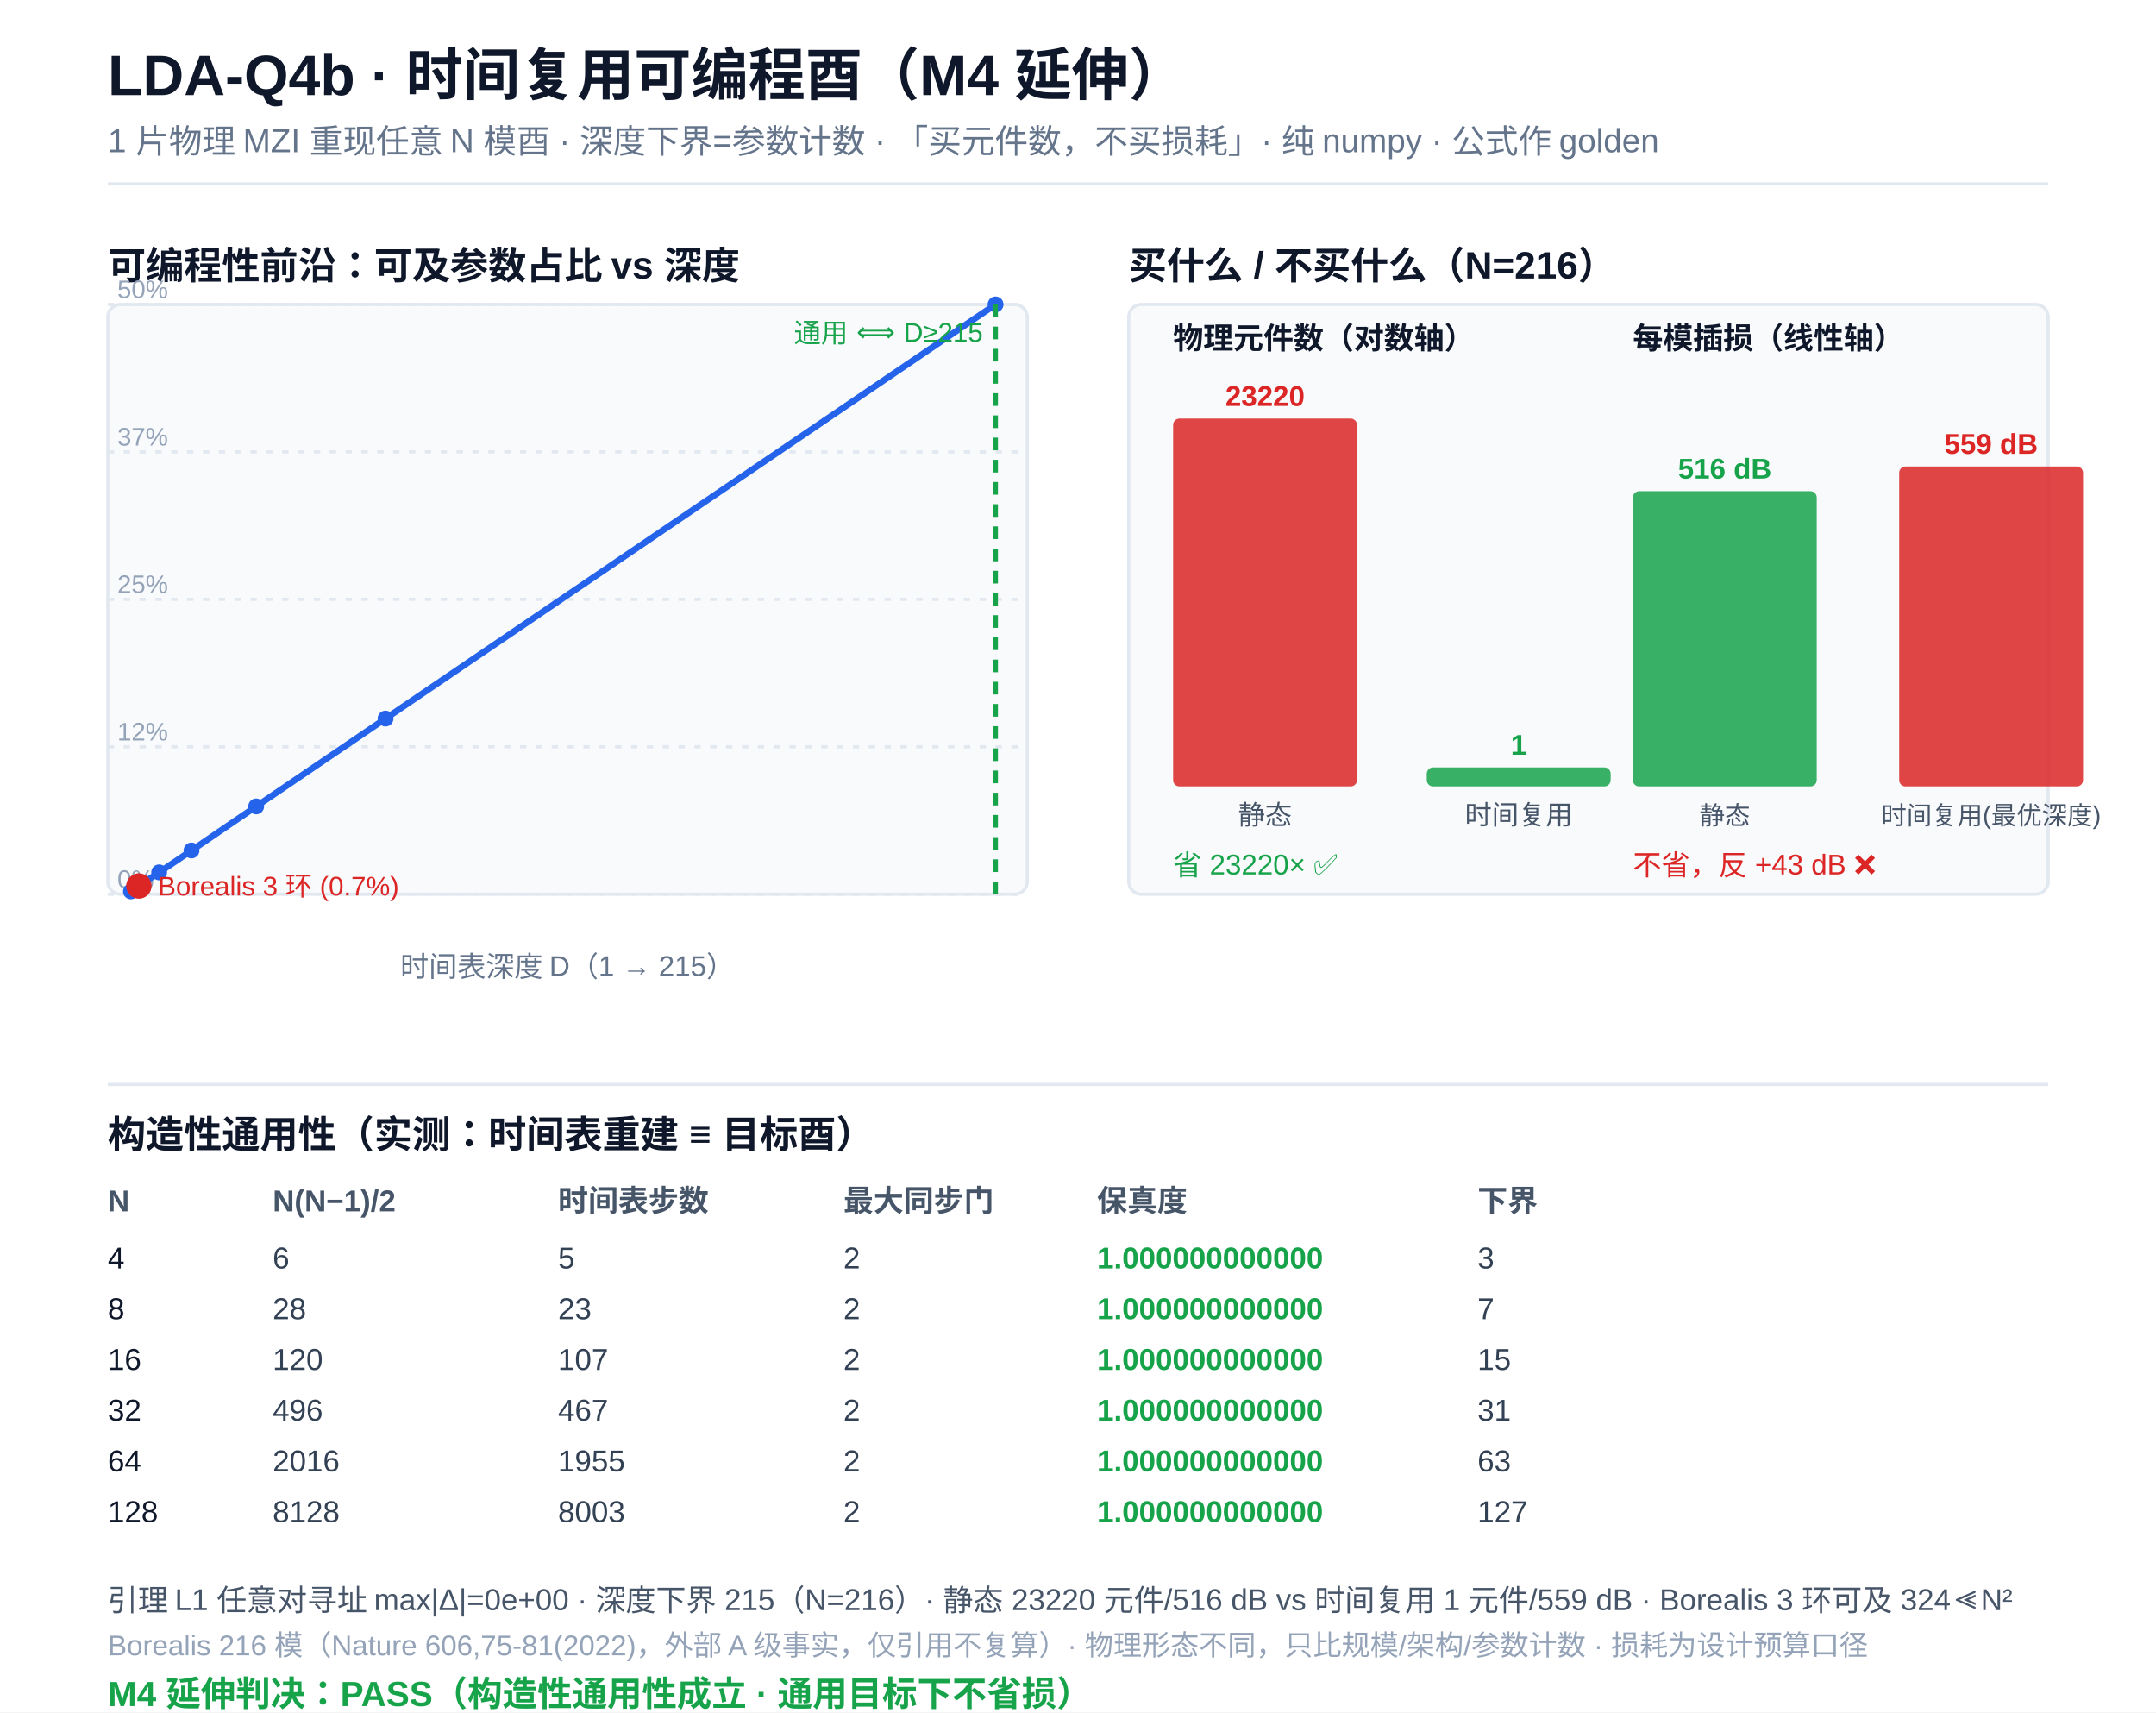
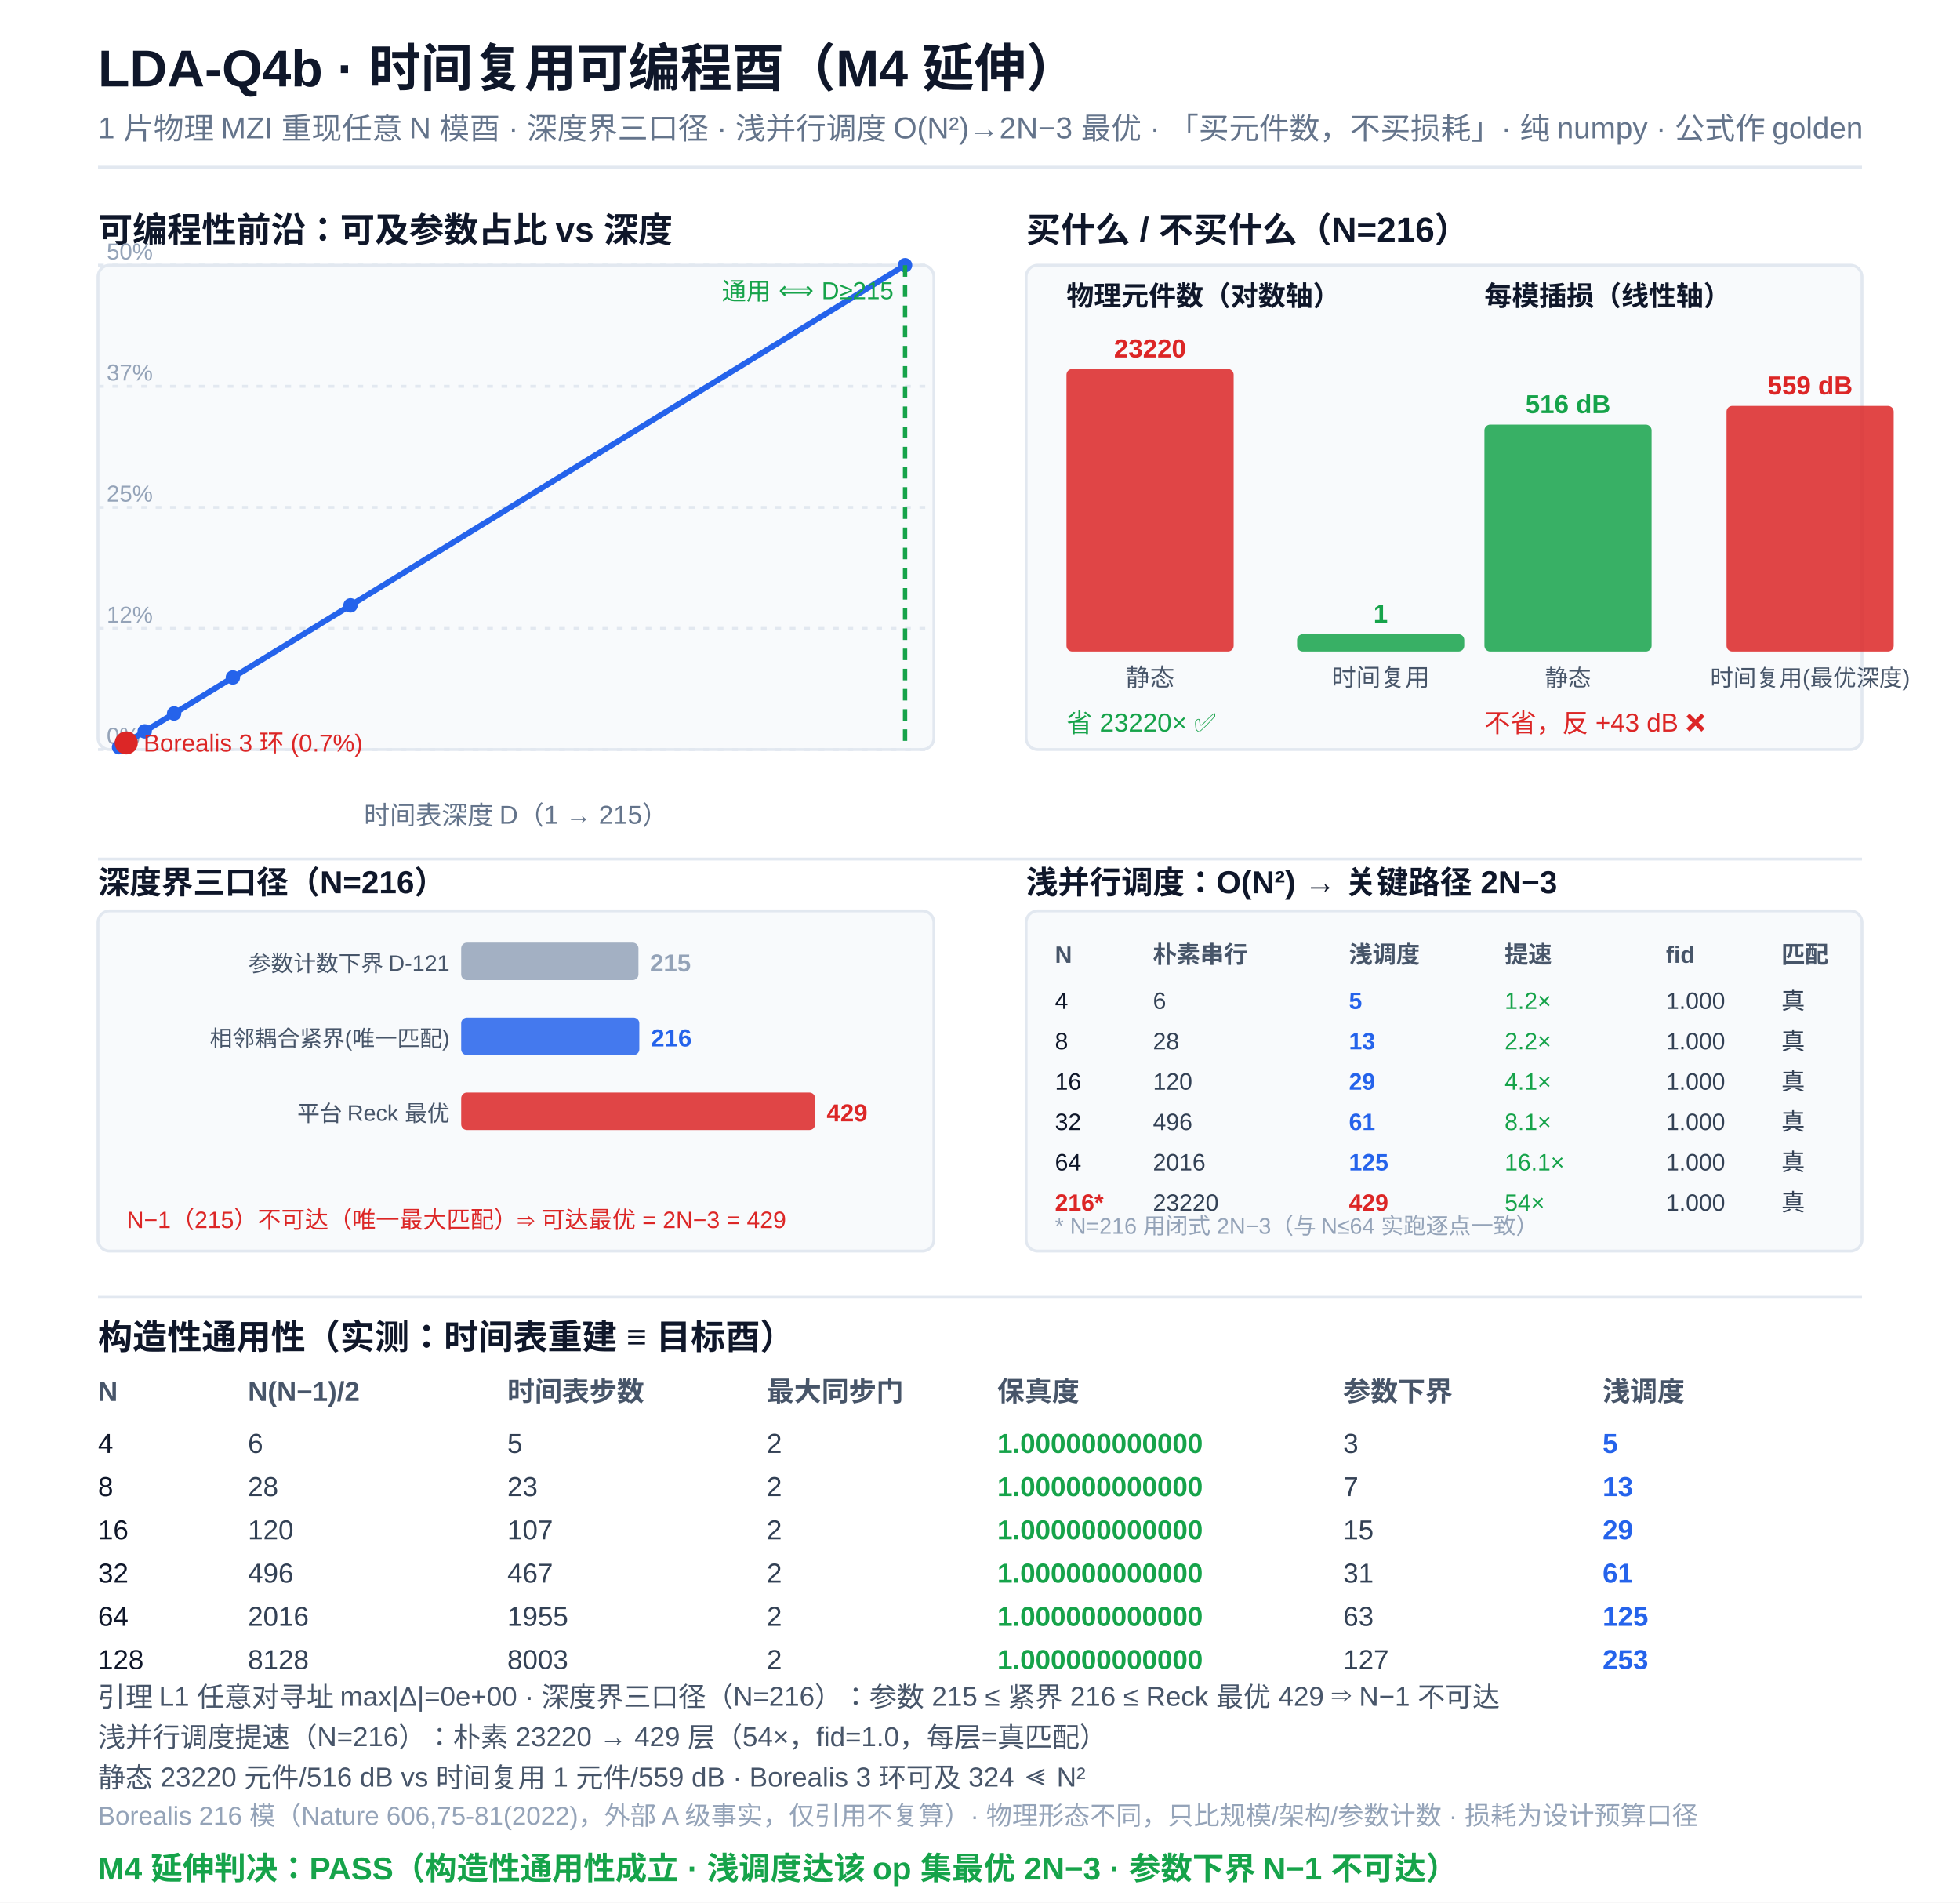
- <svg xmlns="http://www.w3.org/2000/svg" viewBox="0 0 680 540" width="680" height="540">
-   <rect width="680" height="540" fill="#ffffff" />
+ <svg xmlns="http://www.w3.org/2000/svg" viewBox="0 0 680 660" width="680" height="660">
+   <rect width="680" height="660" fill="#ffffff" />
  <text x="34" y="30" font-family="Arial" font-size="18" font-weight="bold" fill="#0f172a">LDA-Q4b · 时间复用可编程酉（M4 延伸）</text>
-   <text x="34" y="48" font-family="Arial" font-size="10.5" fill="#64748b">1 片物理 MZI 重现任意 N 模酉 · 深度下界=参数计数 · 「买元件数，不买损耗」· 纯 numpy · 公式作 golden</text>
+   <text x="34" y="48" font-family="Arial" font-size="10.5" fill="#64748b">1 片物理 MZI 重现任意 N 模酉 · 深度界三口径 · 浅并行调度 O(N²)→2N−3 最优 · 「买元件数，不买损耗」· 纯 numpy · 公式作 golden</text>
  <line x1="34" y1="58" x2="646" y2="58" stroke="#e2e8f0" />
-   <text x="34" y="88" font-family="Arial" font-size="12" font-weight="bold" fill="#0f172a">可编程性前沿：可及参数占比 vs 深度</text>
-   <rect x="34" y="96" width="290" height="186" fill="#f8fafc" stroke="#e2e8f0" rx="4" />
-   <line x1="34" y1="282.0" x2="324" y2="282.0" stroke="#e2e8f0" stroke-dasharray="2,3" />
-   <text x="37" y="280.0" font-family="Arial" font-size="8" fill="#94a3b8">0%</text>
-   <line x1="34" y1="235.5" x2="324" y2="235.5" stroke="#e2e8f0" stroke-dasharray="2,3" />
-   <text x="37" y="233.5" font-family="Arial" font-size="8" fill="#94a3b8">12%</text>
-   <line x1="34" y1="189.0" x2="324" y2="189.0" stroke="#e2e8f0" stroke-dasharray="2,3" />
-   <text x="37" y="187.0" font-family="Arial" font-size="8" fill="#94a3b8">25%</text>
-   <line x1="34" y1="142.5" x2="324" y2="142.5" stroke="#e2e8f0" stroke-dasharray="2,3" />
-   <text x="37" y="140.5" font-family="Arial" font-size="8" fill="#94a3b8">37%</text>
-   <line x1="34" y1="96.0" x2="324" y2="96.0" stroke="#e2e8f0" stroke-dasharray="2,3" />
-   <text x="37" y="94.0" font-family="Arial" font-size="8" fill="#94a3b8">50%</text>
-   <circle cx="41.3" cy="281.1" r="2.5" fill="#2563eb" />
-   <circle cx="42.5" cy="280.3" r="2.5" fill="#2563eb" />
-   <circle cx="43.8" cy="279.4" r="2.5" fill="#2563eb" />
-   <circle cx="45.1" cy="278.5" r="2.5" fill="#2563eb" />
-   <circle cx="50.2" cy="275.1" r="2.5" fill="#2563eb" />
-   <circle cx="60.4" cy="268.2" r="2.5" fill="#2563eb" />
-   <circle cx="80.8" cy="254.3" r="2.5" fill="#2563eb" />
-   <circle cx="121.6" cy="226.6" r="2.5" fill="#2563eb" />
-   <circle cx="314.0" cy="96.0" r="2.5" fill="#2563eb" />
-   <polyline points="41.3,281.1 42.5,280.3 43.8,279.4 45.1,278.5 50.2,275.1 60.4,268.2 80.8,254.3 121.6,226.6 314.0,96.0" fill="none" stroke="#2563eb" stroke-width="2" />
-   <line x1="314.0" y1="96" x2="314.0" y2="282" stroke="#16a34a" stroke-width="1.5" stroke-dasharray="4,3" />
-   <text x="310.0" y="108" font-family="Arial" font-size="8.5" fill="#16a34a" text-anchor="end">通用 ⟺ D≥215</text>
-   <circle cx="43.8" cy="279.4" r="4" fill="#dc2626" />
-   <text x="49.8" y="282.4" font-family="Arial" font-size="8.5" fill="#dc2626">Borealis 3 环 (0.7%)</text>
-   <text x="179" y="308" font-family="Arial" font-size="9" fill="#64748b" text-anchor="middle">时间表深度 D（1 → 215）</text>
-   <text x="356" y="88" font-family="Arial" font-size="12" font-weight="bold" fill="#0f172a">买什么 / 不买什么（N=216）</text>
-   <rect x="356" y="96" width="290" height="186" fill="#f8fafc" stroke="#e2e8f0" rx="4" />
-   <rect x="370" y="132.0" width="58" height="116.0" fill="#dc2626" opacity="0.85" rx="2" />
-   <text x="399.0" y="128.0" font-family="Arial" font-size="9" font-weight="bold" fill="#dc2626" text-anchor="middle">23220</text>
-   <text x="399.0" y="260.0" font-family="Arial" font-size="8.5" fill="#475569" text-anchor="middle">静态</text>
-   <rect x="450" y="242.0" width="58" height="6.0" fill="#16a34a" opacity="0.85" rx="2" />
-   <text x="479.0" y="238.0" font-family="Arial" font-size="9" font-weight="bold" fill="#16a34a" text-anchor="middle">1</text>
-   <text x="479.0" y="260.0" font-family="Arial" font-size="8.5" fill="#475569" text-anchor="middle">时间复用</text>
-   <text x="370" y="110" font-family="Arial" font-size="9.5" font-weight="bold" fill="#0f172a">物理元件数（对数轴）</text>
-   <text x="370" y="276" font-family="Arial" font-size="9" fill="#16a34a">省 23220× ✅</text>
-   <rect x="515.0" y="154.9" width="58" height="93.1" fill="#16a34a" opacity="0.85" rx="2" />
-   <text x="544.0" y="150.9" font-family="Arial" font-size="9" font-weight="bold" fill="#16a34a" text-anchor="middle">516 dB</text>
-   <text x="544.0" y="260.0" font-family="Arial" font-size="8" fill="#475569" text-anchor="middle">静态</text>
-   <rect x="599.0" y="147.1" width="58" height="100.9" fill="#dc2626" opacity="0.85" rx="2" />
-   <text x="628.0" y="143.1" font-family="Arial" font-size="9" font-weight="bold" fill="#dc2626" text-anchor="middle">559 dB</text>
-   <text x="628.0" y="260.0" font-family="Arial" font-size="8" fill="#475569" text-anchor="middle">时间复用(最优深度)</text>
-   <text x="515.0" y="110" font-family="Arial" font-size="9.5" font-weight="bold" fill="#0f172a">每模插损（线性轴）</text>
-   <text x="515.0" y="276" font-family="Arial" font-size="9" fill="#dc2626">不省，反 +43 dB ❌</text>
-   <line x1="34" y1="342" x2="646" y2="342" stroke="#e2e8f0" />
-   <text x="34" y="362" font-family="Arial" font-size="12" font-weight="bold" fill="#0f172a">构造性通用性（实测：时间表重建 ≡ 目标酉）</text>
-   <text x="34" y="382" font-family="Arial" font-size="9.5" font-weight="bold" fill="#475569">N</text>
-   <text x="86" y="382" font-family="Arial" font-size="9.5" font-weight="bold" fill="#475569">N(N−1)/2</text>
-   <text x="176" y="382" font-family="Arial" font-size="9.5" font-weight="bold" fill="#475569">时间表步数</text>
-   <text x="266" y="382" font-family="Arial" font-size="9.5" font-weight="bold" fill="#475569">最大同步门</text>
-   <text x="346" y="382" font-family="Arial" font-size="9.5" font-weight="bold" fill="#475569">保真度</text>
-   <text x="466" y="382" font-family="Arial" font-size="9.5" font-weight="bold" fill="#475569">下界</text>
-   <text x="34" y="400" font-family="Arial" font-size="9.5" fill="#0f172a">4</text>
-   <text x="86" y="400" font-family="Arial" font-size="9.5" fill="#334155">6</text>
-   <text x="176" y="400" font-family="Arial" font-size="9.5" fill="#334155">5</text>
-   <text x="266" y="400" font-family="Arial" font-size="9.5" fill="#334155">2</text>
-   <text x="346" y="400" font-family="Arial" font-size="9.5" font-weight="bold" fill="#16a34a">1.000000000000</text>
-   <text x="466" y="400" font-family="Arial" font-size="9.5" fill="#334155">3</text>
-   <text x="34" y="416" font-family="Arial" font-size="9.5" fill="#0f172a">8</text>
-   <text x="86" y="416" font-family="Arial" font-size="9.5" fill="#334155">28</text>
-   <text x="176" y="416" font-family="Arial" font-size="9.5" fill="#334155">23</text>
-   <text x="266" y="416" font-family="Arial" font-size="9.5" fill="#334155">2</text>
-   <text x="346" y="416" font-family="Arial" font-size="9.5" font-weight="bold" fill="#16a34a">1.000000000000</text>
-   <text x="466" y="416" font-family="Arial" font-size="9.5" fill="#334155">7</text>
-   <text x="34" y="432" font-family="Arial" font-size="9.5" fill="#0f172a">16</text>
-   <text x="86" y="432" font-family="Arial" font-size="9.5" fill="#334155">120</text>
-   <text x="176" y="432" font-family="Arial" font-size="9.5" fill="#334155">107</text>
-   <text x="266" y="432" font-family="Arial" font-size="9.5" fill="#334155">2</text>
-   <text x="346" y="432" font-family="Arial" font-size="9.5" font-weight="bold" fill="#16a34a">1.000000000000</text>
-   <text x="466" y="432" font-family="Arial" font-size="9.5" fill="#334155">15</text>
-   <text x="34" y="448" font-family="Arial" font-size="9.5" fill="#0f172a">32</text>
-   <text x="86" y="448" font-family="Arial" font-size="9.5" fill="#334155">496</text>
-   <text x="176" y="448" font-family="Arial" font-size="9.5" fill="#334155">467</text>
-   <text x="266" y="448" font-family="Arial" font-size="9.5" fill="#334155">2</text>
-   <text x="346" y="448" font-family="Arial" font-size="9.5" font-weight="bold" fill="#16a34a">1.000000000000</text>
-   <text x="466" y="448" font-family="Arial" font-size="9.5" fill="#334155">31</text>
-   <text x="34" y="464" font-family="Arial" font-size="9.5" fill="#0f172a">64</text>
-   <text x="86" y="464" font-family="Arial" font-size="9.5" fill="#334155">2016</text>
-   <text x="176" y="464" font-family="Arial" font-size="9.5" fill="#334155">1955</text>
-   <text x="266" y="464" font-family="Arial" font-size="9.5" fill="#334155">2</text>
-   <text x="346" y="464" font-family="Arial" font-size="9.5" font-weight="bold" fill="#16a34a">1.000000000000</text>
-   <text x="466" y="464" font-family="Arial" font-size="9.5" fill="#334155">63</text>
-   <text x="34" y="480" font-family="Arial" font-size="9.5" fill="#0f172a">128</text>
-   <text x="86" y="480" font-family="Arial" font-size="9.5" fill="#334155">8128</text>
-   <text x="176" y="480" font-family="Arial" font-size="9.5" fill="#334155">8003</text>
-   <text x="266" y="480" font-family="Arial" font-size="9.5" fill="#334155">2</text>
-   <text x="346" y="480" font-family="Arial" font-size="9.5" font-weight="bold" fill="#16a34a">1.000000000000</text>
-   <text x="466" y="480" font-family="Arial" font-size="9.5" fill="#334155">127</text>
-   <text x="34" y="508" font-family="Arial" font-size="9.5" fill="#475569">引理 L1 任意对寻址 max|Δ|=0e+00 · 深度下界 215（N=216）· 静态 23220 元件/516 dB vs 时间复用 1 元件/559 dB · Borealis 3 环可及 324≪N²</text>
-   <text x="34" y="522" font-family="Arial" font-size="9" fill="#94a3b8">Borealis 216 模（Nature 606,75-81(2022)，外部 A 级事实，仅引用不复算）· 物理形态不同，只比规模/架构/参数计数 · 损耗为设计预算口径</text>
-   <text x="34" y="538" font-family="Arial" font-size="11" font-weight="bold" fill="#16a34a">M4 延伸判决：PASS（构造性通用性成立 · 通用目标下不省损）</text>
+   <text x="34" y="84" font-family="Arial" font-size="12" font-weight="bold" fill="#0f172a">可编程性前沿：可及参数占比 vs 深度</text>
+   <rect x="34" y="92" width="290" height="168" fill="#f8fafc" stroke="#e2e8f0" rx="4" />
+   <line x1="34" y1="260.0" x2="324" y2="260.0" stroke="#e2e8f0" stroke-dasharray="2,3" />
+   <text x="37" y="258.0" font-family="Arial" font-size="8" fill="#94a3b8">0%</text>
+   <line x1="34" y1="218.0" x2="324" y2="218.0" stroke="#e2e8f0" stroke-dasharray="2,3" />
+   <text x="37" y="216.0" font-family="Arial" font-size="8" fill="#94a3b8">12%</text>
+   <line x1="34" y1="176.0" x2="324" y2="176.0" stroke="#e2e8f0" stroke-dasharray="2,3" />
+   <text x="37" y="174.0" font-family="Arial" font-size="8" fill="#94a3b8">25%</text>
+   <line x1="34" y1="134.0" x2="324" y2="134.0" stroke="#e2e8f0" stroke-dasharray="2,3" />
+   <text x="37" y="132.0" font-family="Arial" font-size="8" fill="#94a3b8">37%</text>
+   <line x1="34" y1="92.0" x2="324" y2="92.0" stroke="#e2e8f0" stroke-dasharray="2,3" />
+   <text x="37" y="90.0" font-family="Arial" font-size="8" fill="#94a3b8">50%</text>
+   <circle cx="41.3" cy="259.2" r="2.5" fill="#2563eb" />
+   <circle cx="42.5" cy="258.4" r="2.5" fill="#2563eb" />
+   <circle cx="43.8" cy="257.7" r="2.5" fill="#2563eb" />
+   <circle cx="45.1" cy="256.9" r="2.5" fill="#2563eb" />
+   <circle cx="50.2" cy="253.7" r="2.5" fill="#2563eb" />
+   <circle cx="60.4" cy="247.5" r="2.5" fill="#2563eb" />
+   <circle cx="80.8" cy="235.0" r="2.5" fill="#2563eb" />
+   <circle cx="121.6" cy="210.0" r="2.5" fill="#2563eb" />
+   <circle cx="314.0" cy="92.0" r="2.5" fill="#2563eb" />
+   <polyline points="41.3,259.2 42.5,258.4 43.8,257.7 45.1,256.9 50.2,253.7 60.4,247.5 80.8,235.0 121.6,210.0 314.0,92.0" fill="none" stroke="#2563eb" stroke-width="2" />
+   <line x1="314.0" y1="92" x2="314.0" y2="260" stroke="#16a34a" stroke-width="1.5" stroke-dasharray="4,3" />
+   <text x="310.0" y="104" font-family="Arial" font-size="8.5" fill="#16a34a" text-anchor="end">通用 ⟺ D≥215</text>
+   <circle cx="43.8" cy="257.7" r="4" fill="#dc2626" />
+   <text x="49.8" y="260.7" font-family="Arial" font-size="8.5" fill="#dc2626">Borealis 3 环 (0.7%)</text>
+   <text x="179" y="286" font-family="Arial" font-size="9" fill="#64748b" text-anchor="middle">时间表深度 D（1 → 215）</text>
+   <text x="356" y="84" font-family="Arial" font-size="12" font-weight="bold" fill="#0f172a">买什么 / 不买什么（N=216）</text>
+   <rect x="356" y="92" width="290" height="168" fill="#f8fafc" stroke="#e2e8f0" rx="4" />
+   <rect x="370" y="128.0" width="58" height="98.0" fill="#dc2626" opacity="0.85" rx="2" />
+   <text x="399.0" y="124.0" font-family="Arial" font-size="9" font-weight="bold" fill="#dc2626" text-anchor="middle">23220</text>
+   <text x="399.0" y="238.0" font-family="Arial" font-size="8.5" fill="#475569" text-anchor="middle">静态</text>
+   <rect x="450" y="220.0" width="58" height="6.0" fill="#16a34a" opacity="0.85" rx="2" />
+   <text x="479.0" y="216.0" font-family="Arial" font-size="9" font-weight="bold" fill="#16a34a" text-anchor="middle">1</text>
+   <text x="479.0" y="238.0" font-family="Arial" font-size="8.5" fill="#475569" text-anchor="middle">时间复用</text>
+   <text x="370" y="106" font-family="Arial" font-size="9.5" font-weight="bold" fill="#0f172a">物理元件数（对数轴）</text>
+   <text x="370" y="254" font-family="Arial" font-size="9" fill="#16a34a">省 23220× ✅</text>
+   <rect x="515.0" y="147.3" width="58" height="78.7" fill="#16a34a" opacity="0.85" rx="2" />
+   <text x="544.0" y="143.3" font-family="Arial" font-size="9" font-weight="bold" fill="#16a34a" text-anchor="middle">516 dB</text>
+   <text x="544.0" y="238.0" font-family="Arial" font-size="8" fill="#475569" text-anchor="middle">静态</text>
+   <rect x="599.0" y="140.8" width="58" height="85.2" fill="#dc2626" opacity="0.85" rx="2" />
+   <text x="628.0" y="136.8" font-family="Arial" font-size="9" font-weight="bold" fill="#dc2626" text-anchor="middle">559 dB</text>
+   <text x="628.0" y="238.0" font-family="Arial" font-size="8" fill="#475569" text-anchor="middle">时间复用(最优深度)</text>
+   <text x="515.0" y="106" font-family="Arial" font-size="9.5" font-weight="bold" fill="#0f172a">每模插损（线性轴）</text>
+   <text x="515.0" y="254" font-family="Arial" font-size="9" fill="#dc2626">不省，反 +43 dB ❌</text>
+   <line x1="34" y1="298" x2="646" y2="298" stroke="#e2e8f0" />
+   <text x="34" y="310" font-family="Arial" font-size="11" font-weight="bold" fill="#0f172a">深度界三口径（N=216）</text>
+   <rect x="34" y="316" width="290" height="118" fill="#f8fafc" stroke="#e2e8f0" rx="4" />
+   <rect x="160" y="327.0" width="61.5" height="13" fill="#94a3b8" opacity="0.85" rx="2" />
+   <text x="156" y="337.0" font-family="Arial" font-size="7.8" fill="#475569" text-anchor="end">参数计数下界 D-121</text>
+   <text x="225.5" y="337.0" font-family="Arial" font-size="8.5" font-weight="bold" fill="#94a3b8">215</text>
+   <rect x="160" y="353.0" width="61.8" height="13" fill="#2563eb" opacity="0.85" rx="2" />
+   <text x="156" y="363.0" font-family="Arial" font-size="7.8" fill="#475569" text-anchor="end">相邻耦合紧界(唯一匹配)</text>
+   <text x="225.8" y="363.0" font-family="Arial" font-size="8.5" font-weight="bold" fill="#2563eb">216</text>
+   <rect x="160" y="379.0" width="122.8" height="13" fill="#dc2626" opacity="0.85" rx="2" />
+   <text x="156" y="389.0" font-family="Arial" font-size="7.8" fill="#475569" text-anchor="end">平台 Reck 最优</text>
+   <text x="286.8" y="389.0" font-family="Arial" font-size="8.5" font-weight="bold" fill="#dc2626">429</text>
+   <text x="44" y="426" font-family="Arial" font-size="8.2" fill="#dc2626">N−1（215）不可达（唯一最大匹配）⇒ 可达最优 = 2N−3 = 429</text>
+   <text x="356" y="310" font-family="Arial" font-size="11" font-weight="bold" fill="#0f172a">浅并行调度：O(N²) → 关键路径 2N−3</text>
+   <rect x="356" y="316" width="290" height="118" fill="#f8fafc" stroke="#e2e8f0" rx="4" />
+   <text x="366" y="334" font-family="Arial" font-size="8.2" font-weight="bold" fill="#475569">N</text>
+   <text x="400" y="334" font-family="Arial" font-size="8.2" font-weight="bold" fill="#475569">朴素串行</text>
+   <text x="468" y="334" font-family="Arial" font-size="8.2" font-weight="bold" fill="#475569">浅调度</text>
+   <text x="522" y="334" font-family="Arial" font-size="8.2" font-weight="bold" fill="#475569">提速</text>
+   <text x="578" y="334" font-family="Arial" font-size="8.2" font-weight="bold" fill="#475569">fid</text>
+   <text x="618" y="334" font-family="Arial" font-size="8.2" font-weight="bold" fill="#475569">匹配</text>
+   <text x="366" y="350" font-family="Arial" font-size="8.2" fill="#0f172a">4</text>
+   <text x="400" y="350" font-family="Arial" font-size="8.2" fill="#334155">6</text>
+   <text x="468" y="350" font-family="Arial" font-size="8.2" font-weight="bold" fill="#2563eb">5</text>
+   <text x="522" y="350" font-family="Arial" font-size="8.2" fill="#16a34a">1.2×</text>
+   <text x="578" y="350" font-family="Arial" font-size="8.2" fill="#334155">1.000</text>
+   <text x="618" y="350" font-family="Arial" font-size="8.2" fill="#334155">真</text>
+   <text x="366" y="364" font-family="Arial" font-size="8.2" fill="#0f172a">8</text>
+   <text x="400" y="364" font-family="Arial" font-size="8.2" fill="#334155">28</text>
+   <text x="468" y="364" font-family="Arial" font-size="8.2" font-weight="bold" fill="#2563eb">13</text>
+   <text x="522" y="364" font-family="Arial" font-size="8.2" fill="#16a34a">2.2×</text>
+   <text x="578" y="364" font-family="Arial" font-size="8.2" fill="#334155">1.000</text>
+   <text x="618" y="364" font-family="Arial" font-size="8.2" fill="#334155">真</text>
+   <text x="366" y="378" font-family="Arial" font-size="8.2" fill="#0f172a">16</text>
+   <text x="400" y="378" font-family="Arial" font-size="8.2" fill="#334155">120</text>
+   <text x="468" y="378" font-family="Arial" font-size="8.2" font-weight="bold" fill="#2563eb">29</text>
+   <text x="522" y="378" font-family="Arial" font-size="8.2" fill="#16a34a">4.1×</text>
+   <text x="578" y="378" font-family="Arial" font-size="8.2" fill="#334155">1.000</text>
+   <text x="618" y="378" font-family="Arial" font-size="8.2" fill="#334155">真</text>
+   <text x="366" y="392" font-family="Arial" font-size="8.2" fill="#0f172a">32</text>
+   <text x="400" y="392" font-family="Arial" font-size="8.2" fill="#334155">496</text>
+   <text x="468" y="392" font-family="Arial" font-size="8.2" font-weight="bold" fill="#2563eb">61</text>
+   <text x="522" y="392" font-family="Arial" font-size="8.2" fill="#16a34a">8.1×</text>
+   <text x="578" y="392" font-family="Arial" font-size="8.2" fill="#334155">1.000</text>
+   <text x="618" y="392" font-family="Arial" font-size="8.2" fill="#334155">真</text>
+   <text x="366" y="406" font-family="Arial" font-size="8.2" fill="#0f172a">64</text>
+   <text x="400" y="406" font-family="Arial" font-size="8.2" fill="#334155">2016</text>
+   <text x="468" y="406" font-family="Arial" font-size="8.2" font-weight="bold" fill="#2563eb">125</text>
+   <text x="522" y="406" font-family="Arial" font-size="8.2" fill="#16a34a">16.1×</text>
+   <text x="578" y="406" font-family="Arial" font-size="8.2" fill="#334155">1.000</text>
+   <text x="618" y="406" font-family="Arial" font-size="8.2" fill="#334155">真</text>
+   <text x="366" y="420" font-family="Arial" font-size="8.2" font-weight="bold" fill="#dc2626">216*</text>
+   <text x="400" y="420" font-family="Arial" font-size="8.2" fill="#334155">23220</text>
+   <text x="468" y="420" font-family="Arial" font-size="8.2" font-weight="bold" fill="#dc2626">429</text>
+   <text x="522" y="420" font-family="Arial" font-size="8.2" fill="#16a34a">54×</text>
+   <text x="578" y="420" font-family="Arial" font-size="8.2" fill="#334155">1.000</text>
+   <text x="618" y="420" font-family="Arial" font-size="8.2" fill="#334155">真</text>
+   <text x="366" y="428" font-family="Arial" font-size="7.8" fill="#94a3b8">* N=216 用闭式 2N−3（与 N≤64 实跑逐点一致）</text>
+   <line x1="34" y1="450" x2="646" y2="450" stroke="#e2e8f0" />
+   <text x="34" y="468" font-family="Arial" font-size="12" font-weight="bold" fill="#0f172a">构造性通用性（实测：时间表重建 ≡ 目标酉）</text>
+   <text x="34" y="486" font-family="Arial" font-size="9.5" font-weight="bold" fill="#475569">N</text>
+   <text x="86" y="486" font-family="Arial" font-size="9.5" font-weight="bold" fill="#475569">N(N−1)/2</text>
+   <text x="176" y="486" font-family="Arial" font-size="9.5" font-weight="bold" fill="#475569">时间表步数</text>
+   <text x="266" y="486" font-family="Arial" font-size="9.5" font-weight="bold" fill="#475569">最大同步门</text>
+   <text x="346" y="486" font-family="Arial" font-size="9.5" font-weight="bold" fill="#475569">保真度</text>
+   <text x="466" y="486" font-family="Arial" font-size="9.5" font-weight="bold" fill="#475569">参数下界</text>
+   <text x="556" y="486" font-family="Arial" font-size="9.5" font-weight="bold" fill="#475569">浅调度</text>
+   <text x="34" y="504" font-family="Arial" font-size="9.5" fill="#0f172a">4</text>
+   <text x="86" y="504" font-family="Arial" font-size="9.5" fill="#334155">6</text>
+   <text x="176" y="504" font-family="Arial" font-size="9.5" fill="#334155">5</text>
+   <text x="266" y="504" font-family="Arial" font-size="9.5" fill="#334155">2</text>
+   <text x="346" y="504" font-family="Arial" font-size="9.5" font-weight="bold" fill="#16a34a">1.000000000000</text>
+   <text x="466" y="504" font-family="Arial" font-size="9.5" fill="#334155">3</text>
+   <text x="556" y="504" font-family="Arial" font-size="9.5" font-weight="bold" fill="#2563eb">5</text>
+   <text x="34" y="519" font-family="Arial" font-size="9.5" fill="#0f172a">8</text>
+   <text x="86" y="519" font-family="Arial" font-size="9.5" fill="#334155">28</text>
+   <text x="176" y="519" font-family="Arial" font-size="9.5" fill="#334155">23</text>
+   <text x="266" y="519" font-family="Arial" font-size="9.5" fill="#334155">2</text>
+   <text x="346" y="519" font-family="Arial" font-size="9.5" font-weight="bold" fill="#16a34a">1.000000000000</text>
+   <text x="466" y="519" font-family="Arial" font-size="9.5" fill="#334155">7</text>
+   <text x="556" y="519" font-family="Arial" font-size="9.5" font-weight="bold" fill="#2563eb">13</text>
+   <text x="34" y="534" font-family="Arial" font-size="9.5" fill="#0f172a">16</text>
+   <text x="86" y="534" font-family="Arial" font-size="9.5" fill="#334155">120</text>
+   <text x="176" y="534" font-family="Arial" font-size="9.5" fill="#334155">107</text>
+   <text x="266" y="534" font-family="Arial" font-size="9.5" fill="#334155">2</text>
+   <text x="346" y="534" font-family="Arial" font-size="9.5" font-weight="bold" fill="#16a34a">1.000000000000</text>
+   <text x="466" y="534" font-family="Arial" font-size="9.5" fill="#334155">15</text>
+   <text x="556" y="534" font-family="Arial" font-size="9.5" font-weight="bold" fill="#2563eb">29</text>
+   <text x="34" y="549" font-family="Arial" font-size="9.5" fill="#0f172a">32</text>
+   <text x="86" y="549" font-family="Arial" font-size="9.5" fill="#334155">496</text>
+   <text x="176" y="549" font-family="Arial" font-size="9.5" fill="#334155">467</text>
+   <text x="266" y="549" font-family="Arial" font-size="9.5" fill="#334155">2</text>
+   <text x="346" y="549" font-family="Arial" font-size="9.5" font-weight="bold" fill="#16a34a">1.000000000000</text>
+   <text x="466" y="549" font-family="Arial" font-size="9.5" fill="#334155">31</text>
+   <text x="556" y="549" font-family="Arial" font-size="9.5" font-weight="bold" fill="#2563eb">61</text>
+   <text x="34" y="564" font-family="Arial" font-size="9.5" fill="#0f172a">64</text>
+   <text x="86" y="564" font-family="Arial" font-size="9.5" fill="#334155">2016</text>
+   <text x="176" y="564" font-family="Arial" font-size="9.5" fill="#334155">1955</text>
+   <text x="266" y="564" font-family="Arial" font-size="9.5" fill="#334155">2</text>
+   <text x="346" y="564" font-family="Arial" font-size="9.5" font-weight="bold" fill="#16a34a">1.000000000000</text>
+   <text x="466" y="564" font-family="Arial" font-size="9.5" fill="#334155">63</text>
+   <text x="556" y="564" font-family="Arial" font-size="9.5" font-weight="bold" fill="#2563eb">125</text>
+   <text x="34" y="579" font-family="Arial" font-size="9.5" fill="#0f172a">128</text>
+   <text x="86" y="579" font-family="Arial" font-size="9.5" fill="#334155">8128</text>
+   <text x="176" y="579" font-family="Arial" font-size="9.5" fill="#334155">8003</text>
+   <text x="266" y="579" font-family="Arial" font-size="9.5" fill="#334155">2</text>
+   <text x="346" y="579" font-family="Arial" font-size="9.5" font-weight="bold" fill="#16a34a">1.000000000000</text>
+   <text x="466" y="579" font-family="Arial" font-size="9.5" fill="#334155">127</text>
+   <text x="556" y="579" font-family="Arial" font-size="9.5" font-weight="bold" fill="#2563eb">253</text>
+   <text x="34" y="592" font-family="Arial" font-size="9.5" fill="#475569">引理 L1 任意对寻址 max|Δ|=0e+00 · 深度界三口径（N=216）：参数 215 ≤ 紧界 216 ≤ Reck 最优 429 ⇒ N−1 不可达</text>
+   <text x="34" y="606" font-family="Arial" font-size="9.5" fill="#475569">浅并行调度提速（N=216）：朴素 23220 → 429 层（54×，fid=1.0，每层=真匹配）</text>
+   <text x="34" y="620" font-family="Arial" font-size="9.5" fill="#475569">静态 23220 元件/516 dB vs 时间复用 1 元件/559 dB · Borealis 3 环可及 324 ≪ N²</text>
+   <text x="34" y="633" font-family="Arial" font-size="9" fill="#94a3b8">Borealis 216 模（Nature 606,75-81(2022)，外部 A 级事实，仅引用不复算）· 物理形态不同，只比规模/架构/参数计数 · 损耗为设计预算口径</text>
+   <text x="34" y="652" font-family="Arial" font-size="11" font-weight="bold" fill="#16a34a">M4 延伸判决：PASS（构造性通用性成立 · 浅调度达该 op 集最优 2N−3 · 参数下界 N−1 不可达）</text>
</svg>
